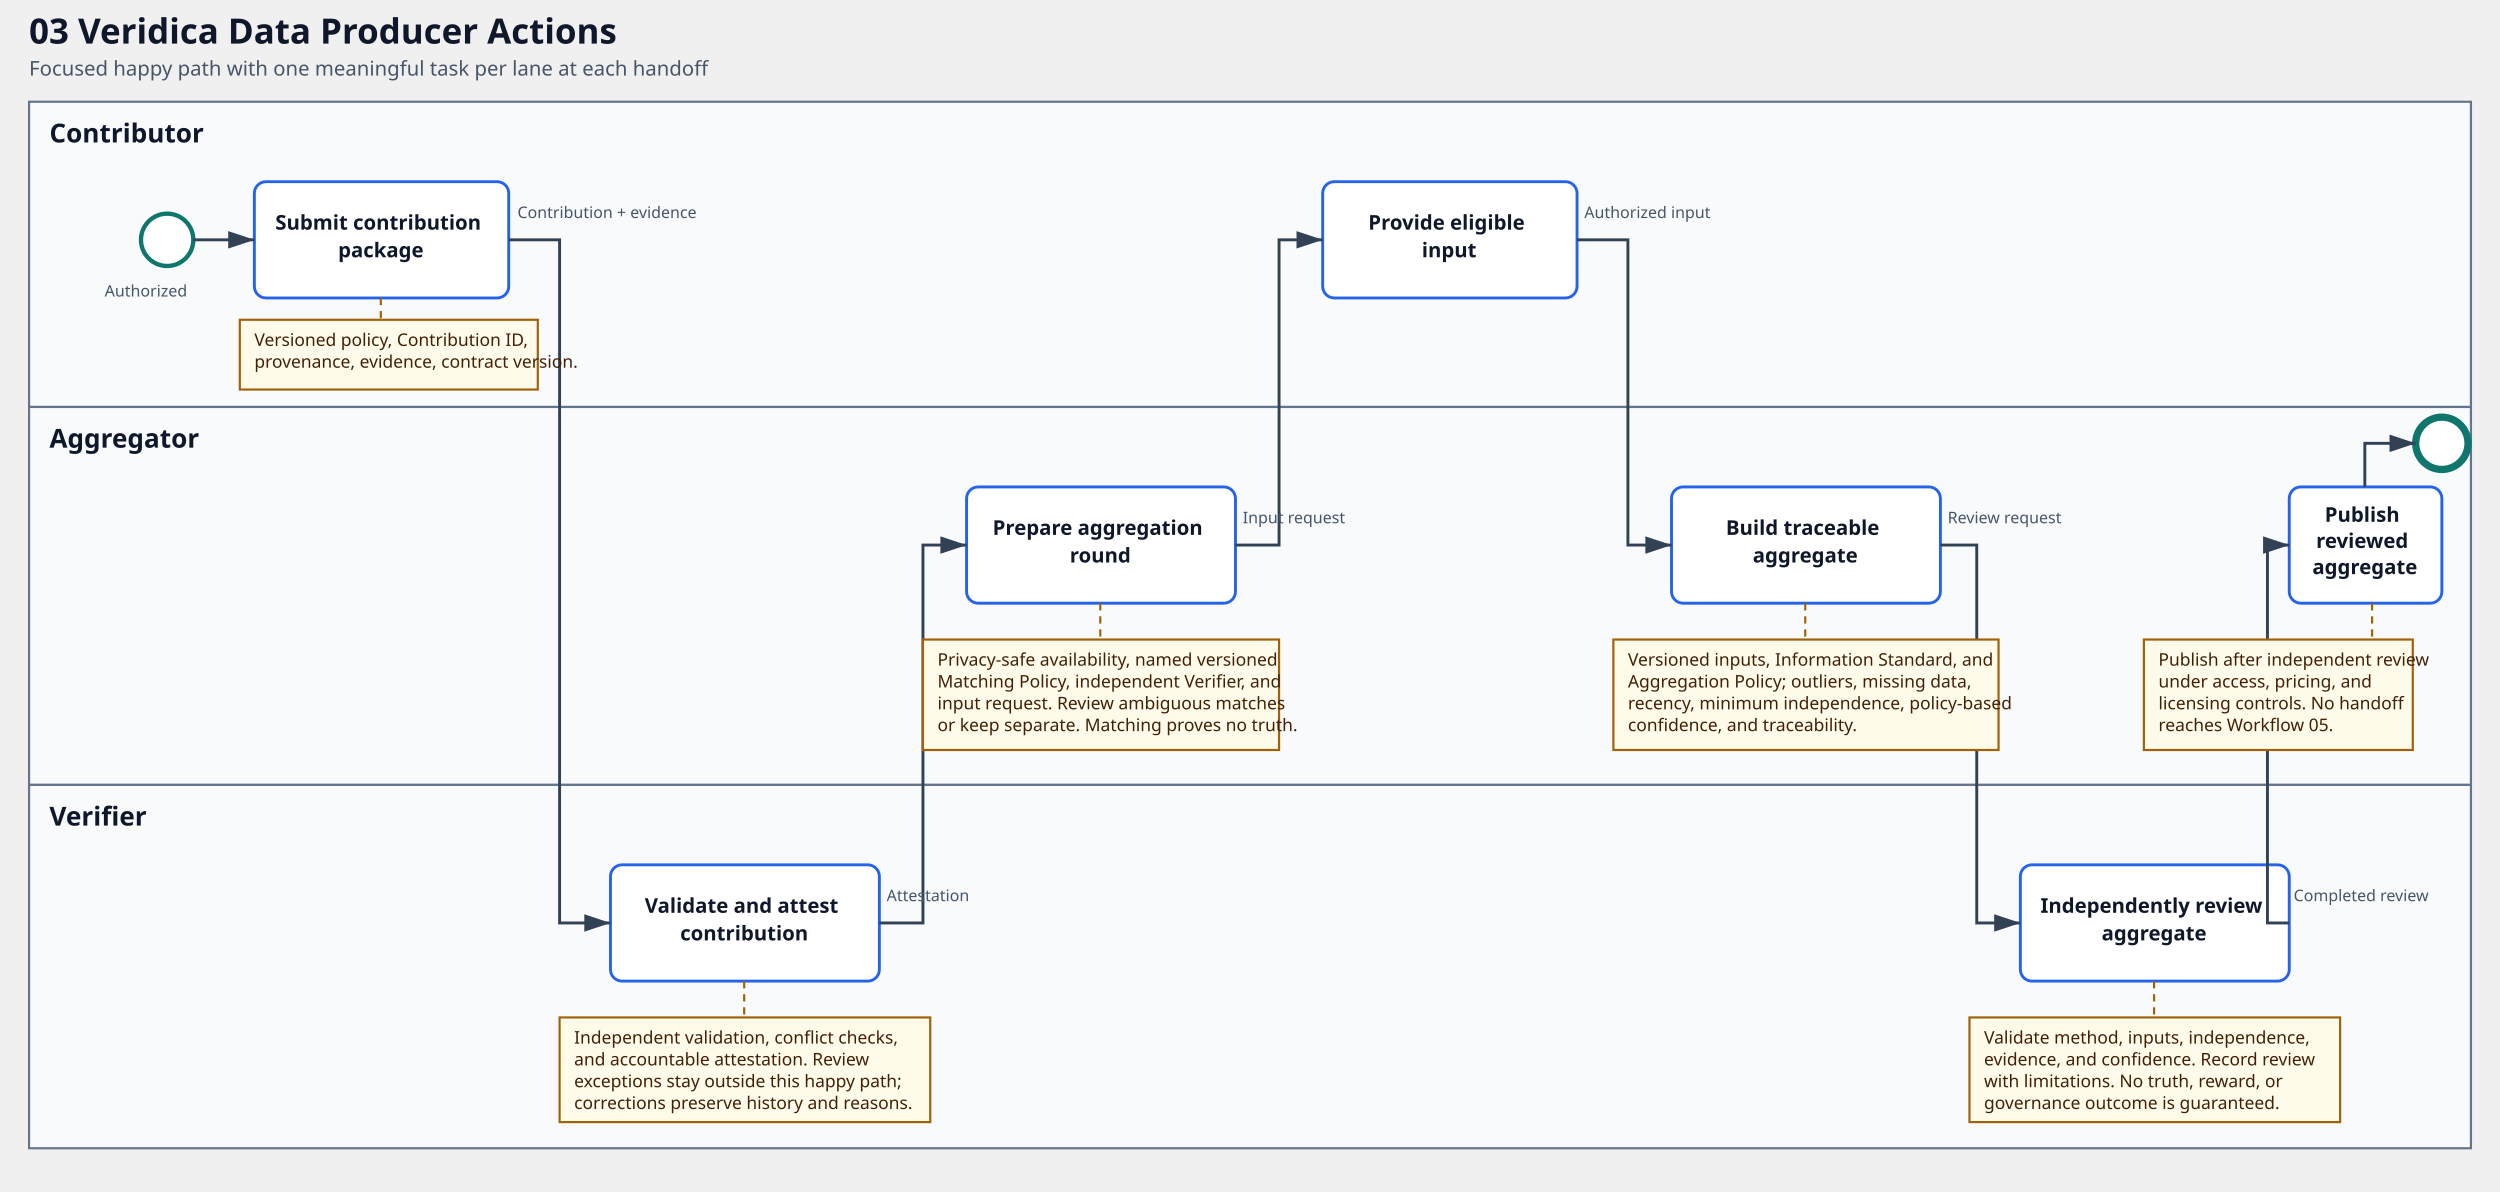
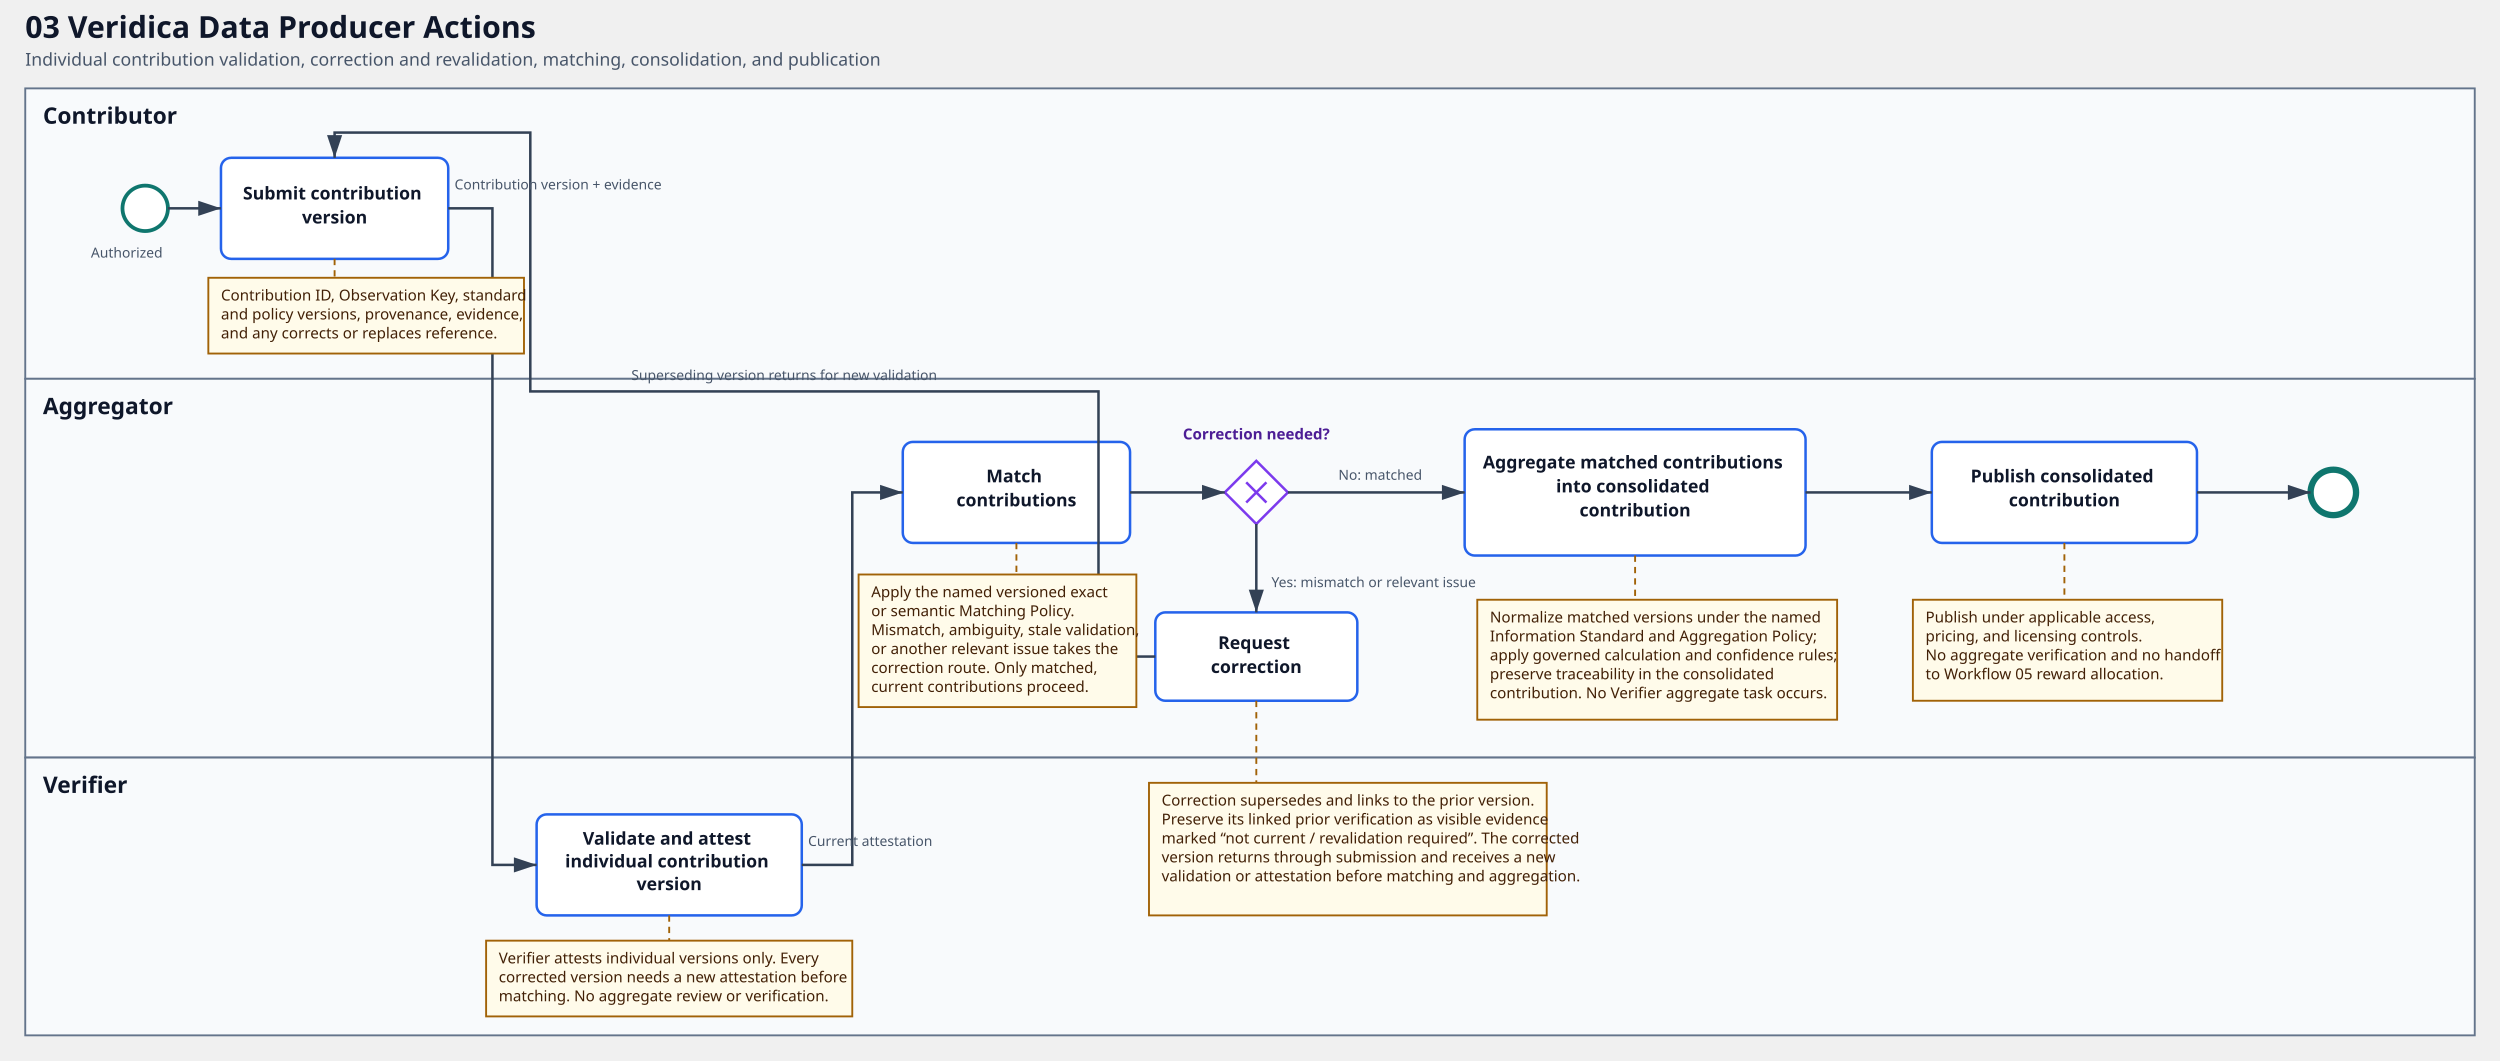
- <svg xmlns="http://www.w3.org/2000/svg" width="1720" height="820" viewBox="0 0 1720 820" role="img" aria-labelledby="title desc">
+ <svg xmlns="http://www.w3.org/2000/svg" width="1980" height="840" viewBox="0 0 1980 840" role="img" aria-labelledby="title desc">
  <defs>
    <marker id="arrow" markerWidth="10" markerHeight="10" refX="9" refY="3" orient="auto" markerUnits="strokeWidth">
      <path d="M0,0 L0,6 L9,3 z" fill="#334155" />
    </marker>
    <style>
-       .lane{fill:#f8fafc;stroke:#64748b;stroke-width:1.5}.lane-label{font:700 18px system-ui,sans-serif;fill:#0f172a}.task{fill:#fff;stroke:#2563eb;stroke-width:2;rx:8}.task-text{font:600 14px system-ui,sans-serif;fill:#0f172a;text-anchor:middle}.flow{fill:none;stroke:#334155;stroke-width:2;marker-end:url(#arrow)}.event{fill:#fff;stroke:#0f766e;stroke-width:3}.event-end{fill:#fff;stroke:#0f766e;stroke-width:5}.note{fill:#fffbea;stroke:#a16207;stroke-width:1.5}.note-text{font:12px system-ui,sans-serif;fill:#422006}.assoc{fill:none;stroke:#a16207;stroke-width:1.5;stroke-dasharray:5 4}.handoff{font:11px system-ui,sans-serif;fill:#475569}.heading{font:700 24px system-ui,sans-serif;fill:#0f172a}.subtitle{font:14px system-ui,sans-serif;fill:#475569}
+       .lane{fill:#f8fafc;stroke:#64748b;stroke-width:1.5}.lane-label{font:700 18px system-ui,sans-serif;fill:#0f172a}.task{fill:#fff;stroke:#2563eb;stroke-width:2;rx:8}.task-text{font:600 14px system-ui,sans-serif;fill:#0f172a;text-anchor:middle}.flow{fill:none;stroke:#334155;stroke-width:2;marker-end:url(#arrow)}.event{fill:#fff;stroke:#0f766e;stroke-width:3}.event-end{fill:#fff;stroke:#0f766e;stroke-width:5}.gateway{fill:#fff;stroke:#7c3aed;stroke-width:2}.gateway-mark{fill:none;stroke:#7c3aed;stroke-width:2}.note{fill:#fffbea;stroke:#a16207;stroke-width:1.5}.note-text{font:12px system-ui,sans-serif;fill:#422006}.assoc{fill:none;stroke:#a16207;stroke-width:1.5;stroke-dasharray:5 4}.handoff{font:11px system-ui,sans-serif;fill:#475569}.heading{font:700 24px system-ui,sans-serif;fill:#0f172a}.subtitle{font:14px system-ui,sans-serif;fill:#475569}.gateway-label{font:600 12px system-ui,sans-serif;fill:#4c1d95;text-anchor:middle}
    </style>
  </defs>
  <text class="heading" x="20" y="30">03 Veridica Data Producer Actions</text>
-   <text class="subtitle" x="20" y="52">Focused happy path with one meaningful task per lane at each handoff</text>
-   <rect class="lane" x="20" y="70" width="1680" height="210" />
-   <rect class="lane" x="20" y="280" width="1680" height="260" />
-   <rect class="lane" x="20" y="540" width="1680" height="250" />
+   <text class="subtitle" x="20" y="52">Individual contribution validation, correction and revalidation, matching, consolidation, and publication</text>
+   <rect class="lane" x="20" y="70" width="1940" height="230" />
+   <rect class="lane" x="20" y="300" width="1940" height="300" />
+   <rect class="lane" x="20" y="600" width="1940" height="220" />
  <text class="lane-label" x="34" y="98">Contributor</text>
-   <text class="lane-label" x="34" y="308">Aggregator</text>
-   <text class="lane-label" x="34" y="568">Verifier</text>
+   <text class="lane-label" x="34" y="328">Aggregator</text>
+   <text class="lane-label" x="34" y="628">Verifier</text>
  <circle class="event" cx="115" cy="165" r="18" />
  <text class="handoff" x="72" y="204">Authorized</text>
-   <rect class="task" x="175" y="125" width="175" height="80" />
-   <text class="task-text" x="262" y="158">
-     <tspan x="262">Submit contribution</tspan>
-     <tspan x="262" dy="19">package</tspan>
+   <rect class="task" x="175" y="125" width="180" height="80" />
+   <text class="task-text" x="265" y="158">
+     <tspan x="265">Submit contribution</tspan>
+     <tspan x="265" dy="19">version</tspan>
  </text>
-   <rect class="task" x="420" y="595" width="185" height="80" />
-   <text class="task-text" x="512" y="628">
-     <tspan x="512">Validate and attest</tspan>
-     <tspan x="512" dy="19">contribution</tspan>
+   <rect class="task" x="425" y="645" width="210" height="80" />
+   <text class="task-text" x="530" y="669">
+     <tspan x="530">Validate and attest</tspan>
+     <tspan x="530" dy="18">individual contribution</tspan>
+     <tspan x="530" dy="18">version</tspan>
  </text>
-   <rect class="task" x="665" y="335" width="185" height="80" />
-   <text class="task-text" x="757" y="368">
-     <tspan x="757">Prepare aggregation</tspan>
-     <tspan x="757" dy="19">round</tspan>
+   <rect class="task" x="715" y="350" width="180" height="80" />
+   <text class="task-text" x="805" y="382">
+     <tspan x="805">Match</tspan>
+     <tspan x="805" dy="19">contributions</tspan>
  </text>
-   <rect class="task" x="910" y="125" width="175" height="80" />
-   <text class="task-text" x="997" y="158">
-     <tspan x="997">Provide eligible</tspan>
-     <tspan x="997" dy="19">input</tspan>
+   <polygon class="gateway" points="995,365 1020,390 995,415 970,390" />
+   <path class="gateway-mark" d="M987 382 L1003 398 M1003 382 L987 398" />
+   <text class="gateway-label" x="995" y="348">Correction needed?</text>
+   <rect class="task" x="915" y="485" width="160" height="70" />
+   <text class="task-text" x="995" y="514">
+     <tspan x="995">Request</tspan>
+     <tspan x="995" dy="19">correction</tspan>
  </text>
-   <rect class="task" x="1150" y="335" width="185" height="80" />
-   <text class="task-text" x="1242" y="368">
-     <tspan x="1242">Build traceable</tspan>
-     <tspan x="1242" dy="19">aggregate</tspan>
+   <rect class="task" x="1160" y="340" width="270" height="100" />
+   <text class="task-text" x="1295" y="371">
+     <tspan x="1295">Aggregate matched contributions</tspan>
+     <tspan x="1295" dy="19">into consolidated</tspan>
+     <tspan x="1295" dy="19">contribution</tspan>
  </text>
-   <rect class="task" x="1390" y="595" width="185" height="80" />
-   <text class="task-text" x="1482" y="628">
-     <tspan x="1482">Independently review</tspan>
-     <tspan x="1482" dy="19">aggregate</tspan>
+   <rect class="task" x="1530" y="350" width="210" height="80" />
+   <text class="task-text" x="1635" y="382">
+     <tspan x="1635">Publish consolidated</tspan>
+     <tspan x="1635" dy="19">contribution</tspan>
  </text>
-   <rect class="task" x="1575" y="335" width="105" height="80" />
-   <text class="task-text" x="1627" y="359">
-     <tspan x="1627">Publish</tspan>
-     <tspan x="1627" dy="18">reviewed</tspan>
-     <tspan x="1627" dy="18">aggregate</tspan>
+   <circle class="event-end" cx="1848" cy="390" r="18" />
+   <path class="flow" d="M133 165 H175" />
+   <path class="flow" d="M355 165 H390 V685 H425" />
+   <path class="flow" d="M635 685 H675 V390 H715" />
+   <path class="flow" d="M895 390 H970" />
+   <path class="flow" d="M995 415 V485" />
+   <path class="flow" d="M915 520 H870 V310 H420 V105 H265 V125" />
+   <path class="flow" d="M1020 390 H1160" />
+   <path class="flow" d="M1430 390 H1530" />
+   <path class="flow" d="M1740 390 H1830" />
+   <text class="handoff" x="360" y="150">Contribution version + evidence</text>
+   <text class="handoff" x="640" y="670">Current attestation</text>
+   <text class="handoff" x="1007" y="465">Yes: mismatch or relevant issue</text>
+   <text class="handoff" x="500" y="301">Superseding version returns for new validation</text>
+   <text class="handoff" x="1060" y="380">No: matched</text>
+   <rect class="note" x="165" y="220" width="250" height="60" />
+   <text class="note-text" x="175" y="238">
+     <tspan x="175">Contribution ID, Observation Key, standard</tspan>
+     <tspan x="175" dy="15">and policy versions, provenance, evidence,</tspan>
+     <tspan x="175" dy="15">and any corrects or replaces reference.</tspan>
  </text>
-   <circle class="event-end" cx="1680" cy="305" r="18" />
-   <path class="flow" d="M133 165 H175" />
-   <path class="flow" d="M350 165 H385 V635 H420" />
-   <path class="flow" d="M605 635 H635 V375 H665" />
-   <path class="flow" d="M850 375 H880 V165 H910" />
-   <path class="flow" d="M1085 165 H1120 V375 H1150" />
-   <path class="flow" d="M1335 375 H1360 V635 H1390" />
-   <path class="flow" d="M1575 635 H1560 V375 H1575" />
-   <path class="flow" d="M1627 335 V305 H1662" />
-   <text class="handoff" x="356" y="150">Contribution + evidence</text>
-   <text class="handoff" x="610" y="620">Attestation</text>
-   <text class="handoff" x="855" y="360">Input request</text>
-   <text class="handoff" x="1090" y="150">Authorized input</text>
-   <text class="handoff" x="1340" y="360">Review request</text>
-   <text class="handoff" x="1578" y="620">Completed review</text>
-   <rect class="note" x="165" y="220" width="205" height="48" />
-   <text class="note-text" x="175" y="238">
-     <tspan x="175">Versioned policy, Contribution ID,</tspan>
-     <tspan x="175" dy="15">provenance, evidence, contract version.</tspan>
+   <path class="assoc" d="M265 205 V220" />
+   <rect class="note" x="385" y="745" width="290" height="60" />
+   <text class="note-text" x="395" y="763">
+     <tspan x="395">Verifier attests individual versions only. Every</tspan>
+     <tspan x="395" dy="15">corrected version needs a new attestation before</tspan>
+     <tspan x="395" dy="15">matching. No aggregate review or verification.</tspan>
  </text>
-   <path class="assoc" d="M262 205 V220" />
-   <rect class="note" x="385" y="700" width="255" height="72" />
-   <text class="note-text" x="395" y="718">
-     <tspan x="395">Independent validation, conflict checks,</tspan>
-     <tspan x="395" dy="15">and accountable attestation. Review</tspan>
-     <tspan x="395" dy="15">exceptions stay outside this happy path;</tspan>
-     <tspan x="395" dy="15">corrections preserve history and reasons.</tspan>
+   <path class="assoc" d="M530 725 V745" />
+   <rect class="note" x="680" y="455" width="220" height="105" />
+   <text class="note-text" x="690" y="473">
+     <tspan x="690">Apply the named versioned exact</tspan>
+     <tspan x="690" dy="15">or semantic Matching Policy.</tspan>
+     <tspan x="690" dy="15">Mismatch, ambiguity, stale validation,</tspan>
+     <tspan x="690" dy="15">or another relevant issue takes the</tspan>
+     <tspan x="690" dy="15">correction route. Only matched,</tspan>
+     <tspan x="690" dy="15">current contributions proceed.</tspan>
  </text>
-   <path class="assoc" d="M512 675 V700" />
-   <rect class="note" x="635" y="440" width="245" height="76" />
-   <text class="note-text" x="645" y="458">
-     <tspan x="645">Privacy-safe availability, named versioned</tspan>
-     <tspan x="645" dy="15">Matching Policy, independent Verifier, and</tspan>
-     <tspan x="645" dy="15">input request. Review ambiguous matches</tspan>
-     <tspan x="645" dy="15">or keep separate. Matching proves no truth.</tspan>
+   <path class="assoc" d="M805 430 V455" />
+   <rect class="note" x="910" y="620" width="315" height="105" />
+   <text class="note-text" x="920" y="638">
+     <tspan x="920">Correction supersedes and links to the prior version.</tspan>
+     <tspan x="920" dy="15">Preserve its linked prior verification as visible evidence</tspan>
+     <tspan x="920" dy="15">marked “not current / revalidation required”. The corrected</tspan>
+     <tspan x="920" dy="15">version returns through submission and receives a new</tspan>
+     <tspan x="920" dy="15">validation or attestation before matching and aggregation.</tspan>
  </text>
-   <path class="assoc" d="M757 415 V440" />
-   <rect class="note" x="1110" y="440" width="265" height="76" />
-   <text class="note-text" x="1120" y="458">
-     <tspan x="1120">Versioned inputs, Information Standard, and</tspan>
-     <tspan x="1120" dy="15">Aggregation Policy; outliers, missing data,</tspan>
-     <tspan x="1120" dy="15">recency, minimum independence, policy-based</tspan>
-     <tspan x="1120" dy="15">confidence, and traceability.</tspan>
+   <path class="assoc" d="M995 555 V620" />
+   <rect class="note" x="1170" y="475" width="285" height="95" />
+   <text class="note-text" x="1180" y="493">
+     <tspan x="1180">Normalize matched versions under the named</tspan>
+     <tspan x="1180" dy="15">Information Standard and Aggregation Policy;</tspan>
+     <tspan x="1180" dy="15">apply governed calculation and confidence rules;</tspan>
+     <tspan x="1180" dy="15">preserve traceability in the consolidated</tspan>
+     <tspan x="1180" dy="15">contribution. No Verifier aggregate task occurs.</tspan>
  </text>
-   <path class="assoc" d="M1242 415 V440" />
-   <rect class="note" x="1355" y="700" width="255" height="72" />
-   <text class="note-text" x="1365" y="718">
-     <tspan x="1365">Validate method, inputs, independence,</tspan>
-     <tspan x="1365" dy="15">evidence, and confidence. Record review</tspan>
-     <tspan x="1365" dy="15">with limitations. No truth, reward, or</tspan>
-     <tspan x="1365" dy="15">governance outcome is guaranteed.</tspan>
+   <path class="assoc" d="M1295 440 V475" />
+   <rect class="note" x="1515" y="475" width="245" height="80" />
+   <text class="note-text" x="1525" y="493">
+     <tspan x="1525">Publish under applicable access,</tspan>
+     <tspan x="1525" dy="15">pricing, and licensing controls.</tspan>
+     <tspan x="1525" dy="15">No aggregate verification and no handoff</tspan>
+     <tspan x="1525" dy="15">to Workflow 05 reward allocation.</tspan>
  </text>
-   <path class="assoc" d="M1482 675 V700" />
-   <rect class="note" x="1475" y="440" width="185" height="76" />
-   <text class="note-text" x="1485" y="458">
-     <tspan x="1485">Publish after independent review</tspan>
-     <tspan x="1485" dy="15">under access, pricing, and</tspan>
-     <tspan x="1485" dy="15">licensing controls. No handoff</tspan>
-     <tspan x="1485" dy="15">reaches Workflow 05.</tspan>
-   </text>
-   <path class="assoc" d="M1632 415 V440" />
+   <path class="assoc" d="M1635 430 V475" />
</svg>
